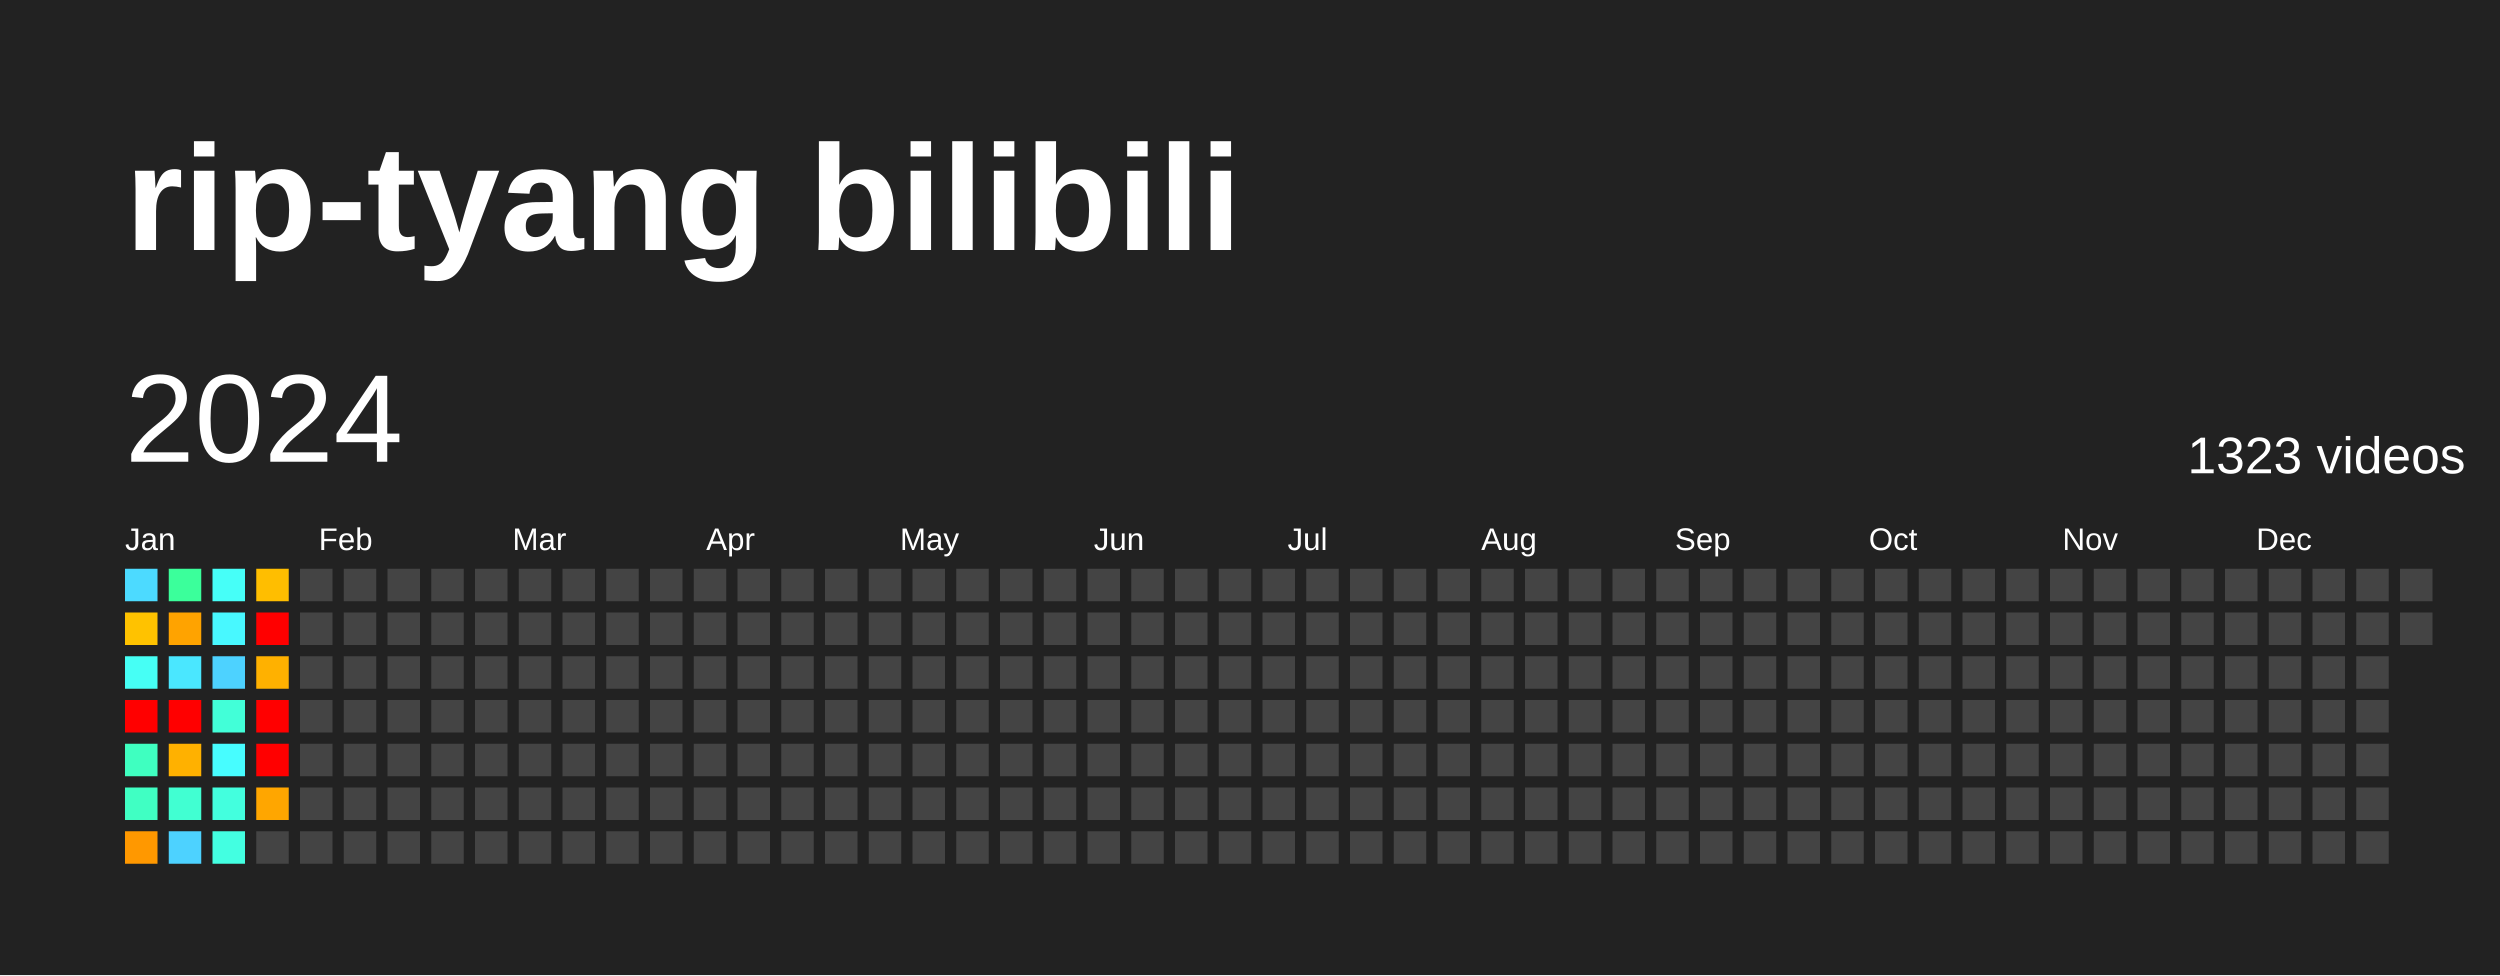
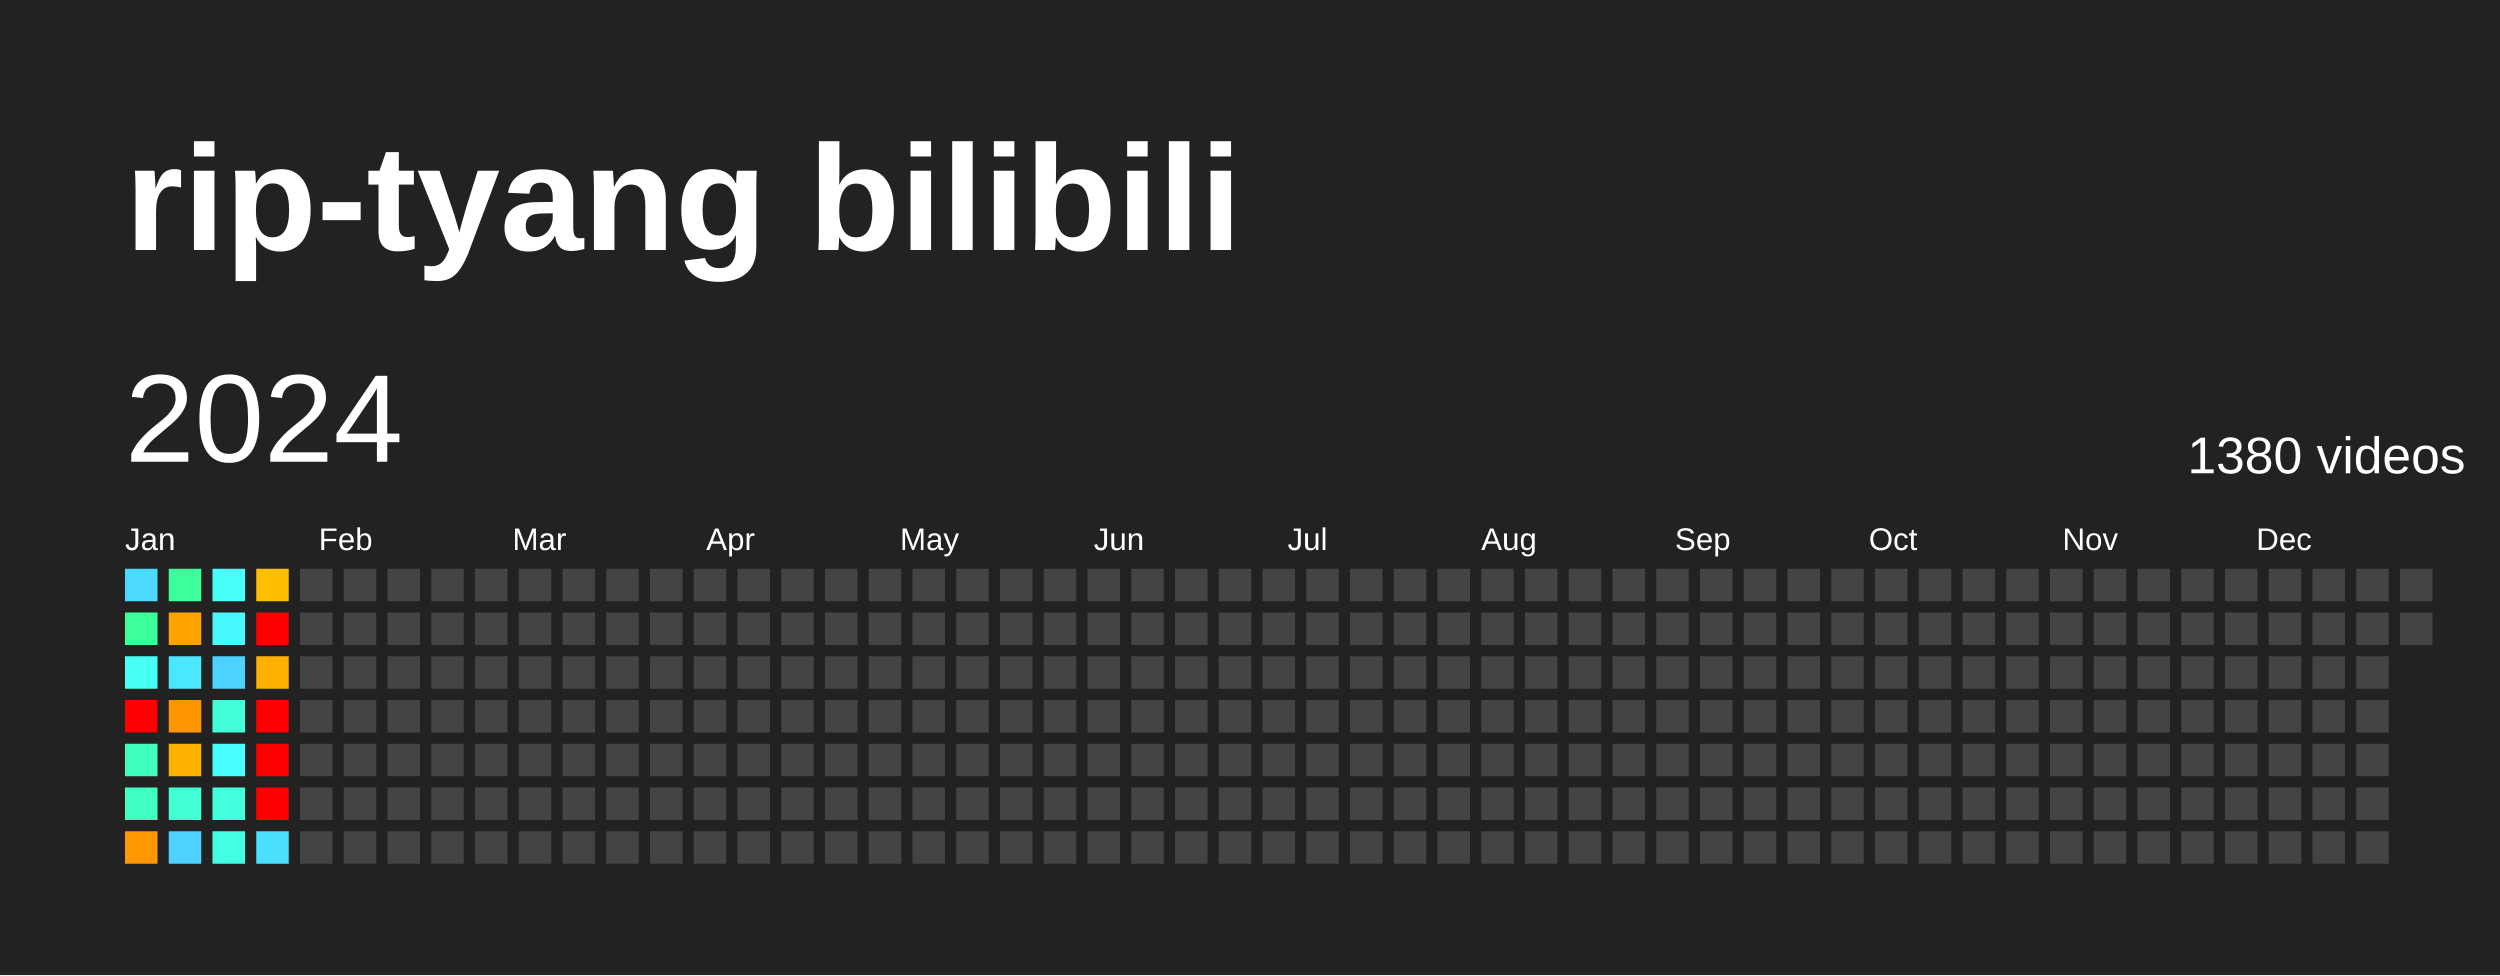
<svg xmlns="http://www.w3.org/2000/svg" baseProfile="full" height="78mm" version="1.1" viewBox="0,0,200,78" width="200mm">
  <defs />
  <rect fill="#222222" height="78" width="200" x="0" y="0" />
  <text fill="#FFFFFF" style="font-size:12px; font-family:Arial; font-weight:bold;" x="10" y="20">rip-tyang bilibili</text>
  <text dominant-baseline="hanging" fill="#FFFFFF" style="font-size:10.0px; font-family:Arial;" x="10" y="30">2024</text>
-   <text dominant-baseline="hanging" fill="#FFFFFF" style="font-size:4.125px; font-family:Arial;" x="175" y="35">1323 videos</text>
+   <text dominant-baseline="hanging" fill="#FFFFFF" style="font-size:4.125px; font-family:Arial;" x="175" y="35">1380 videos</text>
  <text fill="#FFFFFF" style="font-size:2.5px; font-family:Arial" x="10.0" y="44">Jan</text>
  <text fill="#FFFFFF" style="font-size:2.5px; font-family:Arial" x="25.5" y="44">Feb</text>
  <text fill="#FFFFFF" style="font-size:2.5px; font-family:Arial" x="41.0" y="44">Mar</text>
  <text fill="#FFFFFF" style="font-size:2.5px; font-family:Arial" x="56.5" y="44">Apr</text>
  <text fill="#FFFFFF" style="font-size:2.5px; font-family:Arial" x="72.0" y="44">May</text>
  <text fill="#FFFFFF" style="font-size:2.5px; font-family:Arial" x="87.5" y="44">Jun</text>
  <text fill="#FFFFFF" style="font-size:2.5px; font-family:Arial" x="103.0" y="44">Jul</text>
  <text fill="#FFFFFF" style="font-size:2.5px; font-family:Arial" x="118.5" y="44">Aug</text>
  <text fill="#FFFFFF" style="font-size:2.5px; font-family:Arial" x="134.0" y="44">Sep</text>
  <text fill="#FFFFFF" style="font-size:2.5px; font-family:Arial" x="149.5" y="44">Oct</text>
  <text fill="#FFFFFF" style="font-size:2.5px; font-family:Arial" x="165.0" y="44">Nov</text>
  <text fill="#FFFFFF" style="font-size:2.5px; font-family:Arial" x="180.5" y="44">Dec</text>
  <rect fill="#4cdaff" height="2.6" width="2.6" x="10.0" y="45.5" />
-   <rect fill="#ffc200" height="2.6" width="2.6" x="10.0" y="49.0" />
+   <rect fill="#3bff98" height="2.6" width="2.6" x="10.0" y="49.0" />
  <rect fill="#46fff5" height="2.6" width="2.6" x="10.0" y="52.5" />
  <rect fill="red" height="2.6" width="2.6" x="10.0" y="56.0" />
  <rect fill="#3fffc0" height="2.6" width="2.6" x="10.0" y="59.5" />
  <rect fill="#40ffc3" height="2.6" width="2.6" x="10.0" y="63.0" />
  <rect fill="#ff9800" height="2.6" width="2.6" x="10.0" y="66.5" />
  <rect fill="#3bff9b" height="2.6" width="2.6" x="13.5" y="45.5" />
  <rect fill="#ffa300" height="2.6" width="2.6" x="13.5" y="49.0" />
  <rect fill="#4ae7ff" height="2.6" width="2.6" x="13.5" y="52.5" />
-   <rect fill="red" height="2.6" width="2.6" x="13.5" y="56.0" />
+   <rect fill="#ff9600" height="2.6" width="2.6" x="13.5" y="56.0" />
  <rect fill="#ffb100" height="2.6" width="2.6" x="13.5" y="59.5" />
  <rect fill="#41ffd2" height="2.6" width="2.6" x="13.5" y="63.0" />
  <rect fill="#4dd2ff" height="2.6" width="2.6" x="13.5" y="66.5" />
  <rect fill="#46fff8" height="2.6" width="2.6" x="17.0" y="45.5" />
  <rect fill="#48f8ff" height="2.6" width="2.6" x="17.0" y="49.0" />
  <rect fill="#4dd2ff" height="2.6" width="2.6" x="17.0" y="52.5" />
  <rect fill="#42ffd8" height="2.6" width="2.6" x="17.0" y="56.0" />
  <rect fill="#47fdff" height="2.6" width="2.6" x="17.0" y="59.5" />
  <rect fill="#43ffde" height="2.6" width="2.6" x="17.0" y="63.0" />
  <rect fill="#43ffe1" height="2.6" width="2.6" x="17.0" y="66.5" />
  <rect fill="#ffbe00" height="2.6" width="2.6" x="20.5" y="45.5" />
  <rect fill="red" height="2.6" width="2.6" x="20.5" y="49.0" />
  <rect fill="#ffb100" height="2.6" width="2.6" x="20.5" y="52.5" />
  <rect fill="red" height="2.6" width="2.6" x="20.5" y="56.0" />
  <rect fill="red" height="2.6" width="2.6" x="20.5" y="59.5" />
-   <rect fill="#ffa600" height="2.6" width="2.6" x="20.5" y="63.0" />
-   <rect fill="#444444" height="2.6" width="2.6" x="20.5" y="66.5" />
+   <rect fill="red" height="2.6" width="2.6" x="20.5" y="63.0" />
+   <rect fill="#4bdfff" height="2.6" width="2.6" x="20.5" y="66.5" />
  <rect fill="#444444" height="2.6" width="2.6" x="24.0" y="45.5" />
  <rect fill="#444444" height="2.6" width="2.6" x="24.0" y="49.0" />
  <rect fill="#444444" height="2.6" width="2.6" x="24.0" y="52.5" />
  <rect fill="#444444" height="2.6" width="2.6" x="24.0" y="56.0" />
  <rect fill="#444444" height="2.6" width="2.6" x="24.0" y="59.5" />
  <rect fill="#444444" height="2.6" width="2.6" x="24.0" y="63.0" />
  <rect fill="#444444" height="2.6" width="2.6" x="24.0" y="66.5" />
  <rect fill="#444444" height="2.6" width="2.6" x="27.5" y="45.5" />
  <rect fill="#444444" height="2.6" width="2.6" x="27.5" y="49.0" />
  <rect fill="#444444" height="2.6" width="2.6" x="27.5" y="52.5" />
  <rect fill="#444444" height="2.6" width="2.6" x="27.5" y="56.0" />
  <rect fill="#444444" height="2.6" width="2.6" x="27.5" y="59.5" />
  <rect fill="#444444" height="2.6" width="2.6" x="27.5" y="63.0" />
  <rect fill="#444444" height="2.6" width="2.6" x="27.5" y="66.5" />
  <rect fill="#444444" height="2.6" width="2.6" x="31.0" y="45.5" />
  <rect fill="#444444" height="2.6" width="2.6" x="31.0" y="49.0" />
  <rect fill="#444444" height="2.6" width="2.6" x="31.0" y="52.5" />
  <rect fill="#444444" height="2.6" width="2.6" x="31.0" y="56.0" />
  <rect fill="#444444" height="2.6" width="2.6" x="31.0" y="59.5" />
  <rect fill="#444444" height="2.6" width="2.6" x="31.0" y="63.0" />
  <rect fill="#444444" height="2.6" width="2.6" x="31.0" y="66.5" />
  <rect fill="#444444" height="2.6" width="2.6" x="34.5" y="45.5" />
  <rect fill="#444444" height="2.6" width="2.6" x="34.5" y="49.0" />
  <rect fill="#444444" height="2.6" width="2.6" x="34.5" y="52.5" />
  <rect fill="#444444" height="2.6" width="2.6" x="34.5" y="56.0" />
  <rect fill="#444444" height="2.6" width="2.6" x="34.5" y="59.5" />
  <rect fill="#444444" height="2.6" width="2.6" x="34.5" y="63.0" />
  <rect fill="#444444" height="2.6" width="2.6" x="34.5" y="66.5" />
  <rect fill="#444444" height="2.6" width="2.6" x="38.0" y="45.5" />
  <rect fill="#444444" height="2.6" width="2.6" x="38.0" y="49.0" />
  <rect fill="#444444" height="2.6" width="2.6" x="38.0" y="52.5" />
  <rect fill="#444444" height="2.6" width="2.6" x="38.0" y="56.0" />
  <rect fill="#444444" height="2.6" width="2.6" x="38.0" y="59.5" />
  <rect fill="#444444" height="2.6" width="2.6" x="38.0" y="63.0" />
  <rect fill="#444444" height="2.6" width="2.6" x="38.0" y="66.5" />
  <rect fill="#444444" height="2.6" width="2.6" x="41.5" y="45.5" />
  <rect fill="#444444" height="2.6" width="2.6" x="41.5" y="49.0" />
  <rect fill="#444444" height="2.6" width="2.6" x="41.5" y="52.5" />
  <rect fill="#444444" height="2.6" width="2.6" x="41.5" y="56.0" />
  <rect fill="#444444" height="2.6" width="2.6" x="41.5" y="59.5" />
  <rect fill="#444444" height="2.6" width="2.6" x="41.5" y="63.0" />
  <rect fill="#444444" height="2.6" width="2.6" x="41.5" y="66.5" />
  <rect fill="#444444" height="2.6" width="2.6" x="45.0" y="45.5" />
  <rect fill="#444444" height="2.6" width="2.6" x="45.0" y="49.0" />
  <rect fill="#444444" height="2.6" width="2.6" x="45.0" y="52.5" />
  <rect fill="#444444" height="2.6" width="2.6" x="45.0" y="56.0" />
  <rect fill="#444444" height="2.6" width="2.6" x="45.0" y="59.5" />
  <rect fill="#444444" height="2.6" width="2.6" x="45.0" y="63.0" />
  <rect fill="#444444" height="2.6" width="2.6" x="45.0" y="66.5" />
  <rect fill="#444444" height="2.6" width="2.6" x="48.5" y="45.5" />
  <rect fill="#444444" height="2.6" width="2.6" x="48.5" y="49.0" />
  <rect fill="#444444" height="2.6" width="2.6" x="48.5" y="52.5" />
  <rect fill="#444444" height="2.6" width="2.6" x="48.5" y="56.0" />
  <rect fill="#444444" height="2.6" width="2.6" x="48.5" y="59.5" />
  <rect fill="#444444" height="2.6" width="2.6" x="48.5" y="63.0" />
  <rect fill="#444444" height="2.6" width="2.6" x="48.5" y="66.5" />
  <rect fill="#444444" height="2.6" width="2.6" x="52.0" y="45.5" />
  <rect fill="#444444" height="2.6" width="2.6" x="52.0" y="49.0" />
  <rect fill="#444444" height="2.6" width="2.6" x="52.0" y="52.5" />
  <rect fill="#444444" height="2.6" width="2.6" x="52.0" y="56.0" />
  <rect fill="#444444" height="2.6" width="2.6" x="52.0" y="59.5" />
  <rect fill="#444444" height="2.6" width="2.6" x="52.0" y="63.0" />
  <rect fill="#444444" height="2.6" width="2.6" x="52.0" y="66.5" />
  <rect fill="#444444" height="2.6" width="2.6" x="55.5" y="45.5" />
  <rect fill="#444444" height="2.6" width="2.6" x="55.5" y="49.0" />
  <rect fill="#444444" height="2.6" width="2.6" x="55.5" y="52.5" />
  <rect fill="#444444" height="2.6" width="2.6" x="55.5" y="56.0" />
  <rect fill="#444444" height="2.6" width="2.6" x="55.5" y="59.5" />
  <rect fill="#444444" height="2.6" width="2.6" x="55.5" y="63.0" />
  <rect fill="#444444" height="2.6" width="2.6" x="55.5" y="66.5" />
  <rect fill="#444444" height="2.6" width="2.6" x="59.0" y="45.5" />
  <rect fill="#444444" height="2.6" width="2.6" x="59.0" y="49.0" />
  <rect fill="#444444" height="2.6" width="2.6" x="59.0" y="52.5" />
  <rect fill="#444444" height="2.6" width="2.6" x="59.0" y="56.0" />
  <rect fill="#444444" height="2.6" width="2.6" x="59.0" y="59.5" />
  <rect fill="#444444" height="2.6" width="2.6" x="59.0" y="63.0" />
  <rect fill="#444444" height="2.6" width="2.6" x="59.0" y="66.5" />
  <rect fill="#444444" height="2.6" width="2.6" x="62.5" y="45.5" />
  <rect fill="#444444" height="2.6" width="2.6" x="62.5" y="49.0" />
  <rect fill="#444444" height="2.6" width="2.6" x="62.5" y="52.5" />
  <rect fill="#444444" height="2.6" width="2.6" x="62.5" y="56.0" />
  <rect fill="#444444" height="2.6" width="2.6" x="62.5" y="59.5" />
  <rect fill="#444444" height="2.6" width="2.6" x="62.5" y="63.0" />
  <rect fill="#444444" height="2.6" width="2.6" x="62.5" y="66.5" />
  <rect fill="#444444" height="2.6" width="2.6" x="66.0" y="45.5" />
  <rect fill="#444444" height="2.6" width="2.6" x="66.0" y="49.0" />
  <rect fill="#444444" height="2.6" width="2.6" x="66.0" y="52.5" />
  <rect fill="#444444" height="2.6" width="2.6" x="66.0" y="56.0" />
  <rect fill="#444444" height="2.6" width="2.6" x="66.0" y="59.5" />
  <rect fill="#444444" height="2.6" width="2.6" x="66.0" y="63.0" />
  <rect fill="#444444" height="2.6" width="2.6" x="66.0" y="66.5" />
  <rect fill="#444444" height="2.6" width="2.6" x="69.5" y="45.5" />
  <rect fill="#444444" height="2.6" width="2.6" x="69.5" y="49.0" />
  <rect fill="#444444" height="2.6" width="2.6" x="69.5" y="52.5" />
  <rect fill="#444444" height="2.6" width="2.6" x="69.5" y="56.0" />
  <rect fill="#444444" height="2.6" width="2.6" x="69.5" y="59.5" />
  <rect fill="#444444" height="2.6" width="2.6" x="69.5" y="63.0" />
  <rect fill="#444444" height="2.6" width="2.6" x="69.5" y="66.5" />
  <rect fill="#444444" height="2.6" width="2.6" x="73.0" y="45.5" />
  <rect fill="#444444" height="2.6" width="2.6" x="73.0" y="49.0" />
  <rect fill="#444444" height="2.6" width="2.6" x="73.0" y="52.5" />
  <rect fill="#444444" height="2.6" width="2.6" x="73.0" y="56.0" />
  <rect fill="#444444" height="2.6" width="2.6" x="73.0" y="59.5" />
  <rect fill="#444444" height="2.6" width="2.6" x="73.0" y="63.0" />
  <rect fill="#444444" height="2.6" width="2.6" x="73.0" y="66.5" />
  <rect fill="#444444" height="2.6" width="2.6" x="76.5" y="45.5" />
  <rect fill="#444444" height="2.6" width="2.6" x="76.5" y="49.0" />
  <rect fill="#444444" height="2.6" width="2.6" x="76.5" y="52.5" />
  <rect fill="#444444" height="2.6" width="2.6" x="76.5" y="56.0" />
  <rect fill="#444444" height="2.6" width="2.6" x="76.5" y="59.5" />
  <rect fill="#444444" height="2.6" width="2.6" x="76.5" y="63.0" />
  <rect fill="#444444" height="2.6" width="2.6" x="76.5" y="66.5" />
  <rect fill="#444444" height="2.6" width="2.6" x="80.0" y="45.5" />
  <rect fill="#444444" height="2.6" width="2.6" x="80.0" y="49.0" />
  <rect fill="#444444" height="2.6" width="2.6" x="80.0" y="52.5" />
  <rect fill="#444444" height="2.6" width="2.6" x="80.0" y="56.0" />
  <rect fill="#444444" height="2.6" width="2.6" x="80.0" y="59.5" />
  <rect fill="#444444" height="2.6" width="2.6" x="80.0" y="63.0" />
  <rect fill="#444444" height="2.6" width="2.6" x="80.0" y="66.5" />
  <rect fill="#444444" height="2.6" width="2.6" x="83.5" y="45.5" />
  <rect fill="#444444" height="2.6" width="2.6" x="83.5" y="49.0" />
  <rect fill="#444444" height="2.6" width="2.6" x="83.5" y="52.5" />
  <rect fill="#444444" height="2.6" width="2.6" x="83.5" y="56.0" />
  <rect fill="#444444" height="2.6" width="2.6" x="83.5" y="59.5" />
  <rect fill="#444444" height="2.6" width="2.6" x="83.5" y="63.0" />
  <rect fill="#444444" height="2.6" width="2.6" x="83.5" y="66.5" />
  <rect fill="#444444" height="2.6" width="2.6" x="87.0" y="45.5" />
  <rect fill="#444444" height="2.6" width="2.6" x="87.0" y="49.0" />
  <rect fill="#444444" height="2.6" width="2.6" x="87.0" y="52.5" />
  <rect fill="#444444" height="2.6" width="2.6" x="87.0" y="56.0" />
  <rect fill="#444444" height="2.6" width="2.6" x="87.0" y="59.5" />
  <rect fill="#444444" height="2.6" width="2.6" x="87.0" y="63.0" />
  <rect fill="#444444" height="2.6" width="2.6" x="87.0" y="66.5" />
  <rect fill="#444444" height="2.6" width="2.6" x="90.5" y="45.5" />
  <rect fill="#444444" height="2.6" width="2.6" x="90.5" y="49.0" />
  <rect fill="#444444" height="2.6" width="2.6" x="90.5" y="52.5" />
  <rect fill="#444444" height="2.6" width="2.6" x="90.5" y="56.0" />
  <rect fill="#444444" height="2.6" width="2.6" x="90.5" y="59.5" />
  <rect fill="#444444" height="2.6" width="2.6" x="90.5" y="63.0" />
  <rect fill="#444444" height="2.6" width="2.6" x="90.5" y="66.5" />
  <rect fill="#444444" height="2.6" width="2.6" x="94.0" y="45.5" />
  <rect fill="#444444" height="2.6" width="2.6" x="94.0" y="49.0" />
  <rect fill="#444444" height="2.6" width="2.6" x="94.0" y="52.5" />
  <rect fill="#444444" height="2.6" width="2.6" x="94.0" y="56.0" />
  <rect fill="#444444" height="2.6" width="2.6" x="94.0" y="59.5" />
  <rect fill="#444444" height="2.6" width="2.6" x="94.0" y="63.0" />
  <rect fill="#444444" height="2.6" width="2.6" x="94.0" y="66.5" />
  <rect fill="#444444" height="2.6" width="2.6" x="97.5" y="45.5" />
  <rect fill="#444444" height="2.6" width="2.6" x="97.5" y="49.0" />
  <rect fill="#444444" height="2.6" width="2.6" x="97.5" y="52.5" />
  <rect fill="#444444" height="2.6" width="2.6" x="97.5" y="56.0" />
  <rect fill="#444444" height="2.6" width="2.6" x="97.5" y="59.5" />
  <rect fill="#444444" height="2.6" width="2.6" x="97.5" y="63.0" />
  <rect fill="#444444" height="2.6" width="2.6" x="97.5" y="66.5" />
  <rect fill="#444444" height="2.6" width="2.6" x="101.0" y="45.5" />
  <rect fill="#444444" height="2.6" width="2.6" x="101.0" y="49.0" />
  <rect fill="#444444" height="2.6" width="2.6" x="101.0" y="52.5" />
  <rect fill="#444444" height="2.6" width="2.6" x="101.0" y="56.0" />
  <rect fill="#444444" height="2.6" width="2.6" x="101.0" y="59.5" />
  <rect fill="#444444" height="2.6" width="2.6" x="101.0" y="63.0" />
  <rect fill="#444444" height="2.6" width="2.6" x="101.0" y="66.5" />
  <rect fill="#444444" height="2.6" width="2.6" x="104.5" y="45.5" />
  <rect fill="#444444" height="2.6" width="2.6" x="104.5" y="49.0" />
  <rect fill="#444444" height="2.6" width="2.6" x="104.5" y="52.5" />
  <rect fill="#444444" height="2.6" width="2.6" x="104.5" y="56.0" />
  <rect fill="#444444" height="2.6" width="2.6" x="104.5" y="59.5" />
  <rect fill="#444444" height="2.6" width="2.6" x="104.5" y="63.0" />
  <rect fill="#444444" height="2.6" width="2.6" x="104.5" y="66.5" />
  <rect fill="#444444" height="2.6" width="2.6" x="108.0" y="45.5" />
  <rect fill="#444444" height="2.6" width="2.6" x="108.0" y="49.0" />
  <rect fill="#444444" height="2.6" width="2.6" x="108.0" y="52.5" />
  <rect fill="#444444" height="2.6" width="2.6" x="108.0" y="56.0" />
  <rect fill="#444444" height="2.6" width="2.6" x="108.0" y="59.5" />
  <rect fill="#444444" height="2.6" width="2.6" x="108.0" y="63.0" />
  <rect fill="#444444" height="2.6" width="2.6" x="108.0" y="66.5" />
  <rect fill="#444444" height="2.6" width="2.6" x="111.5" y="45.5" />
  <rect fill="#444444" height="2.6" width="2.6" x="111.5" y="49.0" />
  <rect fill="#444444" height="2.6" width="2.6" x="111.5" y="52.5" />
  <rect fill="#444444" height="2.6" width="2.6" x="111.5" y="56.0" />
  <rect fill="#444444" height="2.6" width="2.6" x="111.5" y="59.5" />
  <rect fill="#444444" height="2.6" width="2.6" x="111.5" y="63.0" />
  <rect fill="#444444" height="2.6" width="2.6" x="111.5" y="66.5" />
  <rect fill="#444444" height="2.6" width="2.6" x="115.0" y="45.5" />
  <rect fill="#444444" height="2.6" width="2.6" x="115.0" y="49.0" />
  <rect fill="#444444" height="2.6" width="2.6" x="115.0" y="52.5" />
  <rect fill="#444444" height="2.6" width="2.6" x="115.0" y="56.0" />
  <rect fill="#444444" height="2.6" width="2.6" x="115.0" y="59.5" />
  <rect fill="#444444" height="2.6" width="2.6" x="115.0" y="63.0" />
  <rect fill="#444444" height="2.6" width="2.6" x="115.0" y="66.5" />
  <rect fill="#444444" height="2.6" width="2.6" x="118.5" y="45.5" />
  <rect fill="#444444" height="2.6" width="2.6" x="118.5" y="49.0" />
  <rect fill="#444444" height="2.6" width="2.6" x="118.5" y="52.5" />
  <rect fill="#444444" height="2.6" width="2.6" x="118.5" y="56.0" />
  <rect fill="#444444" height="2.6" width="2.6" x="118.5" y="59.5" />
  <rect fill="#444444" height="2.6" width="2.6" x="118.5" y="63.0" />
  <rect fill="#444444" height="2.6" width="2.6" x="118.5" y="66.5" />
  <rect fill="#444444" height="2.6" width="2.6" x="122.0" y="45.5" />
  <rect fill="#444444" height="2.6" width="2.6" x="122.0" y="49.0" />
  <rect fill="#444444" height="2.6" width="2.6" x="122.0" y="52.5" />
  <rect fill="#444444" height="2.6" width="2.6" x="122.0" y="56.0" />
  <rect fill="#444444" height="2.6" width="2.6" x="122.0" y="59.5" />
  <rect fill="#444444" height="2.6" width="2.6" x="122.0" y="63.0" />
  <rect fill="#444444" height="2.6" width="2.6" x="122.0" y="66.5" />
  <rect fill="#444444" height="2.6" width="2.6" x="125.5" y="45.5" />
  <rect fill="#444444" height="2.6" width="2.6" x="125.5" y="49.0" />
  <rect fill="#444444" height="2.6" width="2.6" x="125.5" y="52.5" />
  <rect fill="#444444" height="2.6" width="2.6" x="125.5" y="56.0" />
  <rect fill="#444444" height="2.6" width="2.6" x="125.5" y="59.5" />
  <rect fill="#444444" height="2.6" width="2.6" x="125.5" y="63.0" />
  <rect fill="#444444" height="2.6" width="2.6" x="125.5" y="66.5" />
  <rect fill="#444444" height="2.6" width="2.6" x="129.0" y="45.5" />
  <rect fill="#444444" height="2.6" width="2.6" x="129.0" y="49.0" />
  <rect fill="#444444" height="2.6" width="2.6" x="129.0" y="52.5" />
  <rect fill="#444444" height="2.6" width="2.6" x="129.0" y="56.0" />
  <rect fill="#444444" height="2.6" width="2.6" x="129.0" y="59.5" />
  <rect fill="#444444" height="2.6" width="2.6" x="129.0" y="63.0" />
  <rect fill="#444444" height="2.6" width="2.6" x="129.0" y="66.5" />
  <rect fill="#444444" height="2.6" width="2.6" x="132.5" y="45.5" />
  <rect fill="#444444" height="2.6" width="2.6" x="132.5" y="49.0" />
  <rect fill="#444444" height="2.6" width="2.6" x="132.5" y="52.5" />
  <rect fill="#444444" height="2.6" width="2.6" x="132.5" y="56.0" />
  <rect fill="#444444" height="2.6" width="2.6" x="132.5" y="59.5" />
  <rect fill="#444444" height="2.6" width="2.6" x="132.5" y="63.0" />
  <rect fill="#444444" height="2.6" width="2.6" x="132.5" y="66.5" />
  <rect fill="#444444" height="2.6" width="2.6" x="136.0" y="45.5" />
  <rect fill="#444444" height="2.6" width="2.6" x="136.0" y="49.0" />
  <rect fill="#444444" height="2.6" width="2.6" x="136.0" y="52.5" />
  <rect fill="#444444" height="2.6" width="2.6" x="136.0" y="56.0" />
  <rect fill="#444444" height="2.6" width="2.6" x="136.0" y="59.5" />
  <rect fill="#444444" height="2.6" width="2.6" x="136.0" y="63.0" />
  <rect fill="#444444" height="2.6" width="2.6" x="136.0" y="66.5" />
  <rect fill="#444444" height="2.6" width="2.6" x="139.5" y="45.5" />
  <rect fill="#444444" height="2.6" width="2.6" x="139.5" y="49.0" />
  <rect fill="#444444" height="2.6" width="2.6" x="139.5" y="52.5" />
  <rect fill="#444444" height="2.6" width="2.6" x="139.5" y="56.0" />
  <rect fill="#444444" height="2.6" width="2.6" x="139.5" y="59.5" />
  <rect fill="#444444" height="2.6" width="2.6" x="139.5" y="63.0" />
  <rect fill="#444444" height="2.6" width="2.6" x="139.5" y="66.5" />
  <rect fill="#444444" height="2.6" width="2.6" x="143.0" y="45.5" />
  <rect fill="#444444" height="2.6" width="2.6" x="143.0" y="49.0" />
  <rect fill="#444444" height="2.6" width="2.6" x="143.0" y="52.5" />
  <rect fill="#444444" height="2.6" width="2.6" x="143.0" y="56.0" />
  <rect fill="#444444" height="2.6" width="2.6" x="143.0" y="59.5" />
  <rect fill="#444444" height="2.6" width="2.6" x="143.0" y="63.0" />
  <rect fill="#444444" height="2.6" width="2.6" x="143.0" y="66.5" />
  <rect fill="#444444" height="2.6" width="2.6" x="146.5" y="45.5" />
  <rect fill="#444444" height="2.6" width="2.6" x="146.5" y="49.0" />
  <rect fill="#444444" height="2.6" width="2.6" x="146.5" y="52.5" />
  <rect fill="#444444" height="2.6" width="2.6" x="146.5" y="56.0" />
  <rect fill="#444444" height="2.6" width="2.6" x="146.5" y="59.5" />
  <rect fill="#444444" height="2.6" width="2.6" x="146.5" y="63.0" />
  <rect fill="#444444" height="2.6" width="2.6" x="146.5" y="66.5" />
  <rect fill="#444444" height="2.6" width="2.6" x="150.0" y="45.5" />
  <rect fill="#444444" height="2.6" width="2.6" x="150.0" y="49.0" />
  <rect fill="#444444" height="2.6" width="2.6" x="150.0" y="52.5" />
  <rect fill="#444444" height="2.6" width="2.6" x="150.0" y="56.0" />
  <rect fill="#444444" height="2.6" width="2.6" x="150.0" y="59.5" />
  <rect fill="#444444" height="2.6" width="2.6" x="150.0" y="63.0" />
  <rect fill="#444444" height="2.6" width="2.6" x="150.0" y="66.5" />
  <rect fill="#444444" height="2.6" width="2.6" x="153.5" y="45.5" />
  <rect fill="#444444" height="2.6" width="2.6" x="153.5" y="49.0" />
  <rect fill="#444444" height="2.6" width="2.6" x="153.5" y="52.5" />
  <rect fill="#444444" height="2.6" width="2.6" x="153.5" y="56.0" />
  <rect fill="#444444" height="2.6" width="2.6" x="153.5" y="59.5" />
  <rect fill="#444444" height="2.6" width="2.6" x="153.5" y="63.0" />
  <rect fill="#444444" height="2.6" width="2.6" x="153.5" y="66.5" />
  <rect fill="#444444" height="2.6" width="2.6" x="157.0" y="45.5" />
  <rect fill="#444444" height="2.6" width="2.6" x="157.0" y="49.0" />
  <rect fill="#444444" height="2.6" width="2.6" x="157.0" y="52.5" />
  <rect fill="#444444" height="2.6" width="2.6" x="157.0" y="56.0" />
  <rect fill="#444444" height="2.6" width="2.6" x="157.0" y="59.5" />
  <rect fill="#444444" height="2.6" width="2.6" x="157.0" y="63.0" />
  <rect fill="#444444" height="2.6" width="2.6" x="157.0" y="66.5" />
  <rect fill="#444444" height="2.6" width="2.6" x="160.5" y="45.5" />
  <rect fill="#444444" height="2.6" width="2.6" x="160.5" y="49.0" />
  <rect fill="#444444" height="2.6" width="2.6" x="160.5" y="52.5" />
  <rect fill="#444444" height="2.6" width="2.6" x="160.5" y="56.0" />
  <rect fill="#444444" height="2.6" width="2.6" x="160.5" y="59.5" />
  <rect fill="#444444" height="2.6" width="2.6" x="160.5" y="63.0" />
  <rect fill="#444444" height="2.6" width="2.6" x="160.5" y="66.5" />
  <rect fill="#444444" height="2.6" width="2.6" x="164.0" y="45.5" />
  <rect fill="#444444" height="2.6" width="2.6" x="164.0" y="49.0" />
  <rect fill="#444444" height="2.6" width="2.6" x="164.0" y="52.5" />
  <rect fill="#444444" height="2.6" width="2.6" x="164.0" y="56.0" />
  <rect fill="#444444" height="2.6" width="2.6" x="164.0" y="59.5" />
  <rect fill="#444444" height="2.6" width="2.6" x="164.0" y="63.0" />
  <rect fill="#444444" height="2.6" width="2.6" x="164.0" y="66.5" />
  <rect fill="#444444" height="2.6" width="2.6" x="167.5" y="45.5" />
  <rect fill="#444444" height="2.6" width="2.6" x="167.5" y="49.0" />
  <rect fill="#444444" height="2.6" width="2.6" x="167.5" y="52.5" />
  <rect fill="#444444" height="2.6" width="2.6" x="167.5" y="56.0" />
  <rect fill="#444444" height="2.6" width="2.6" x="167.5" y="59.5" />
  <rect fill="#444444" height="2.6" width="2.6" x="167.5" y="63.0" />
  <rect fill="#444444" height="2.6" width="2.6" x="167.5" y="66.5" />
  <rect fill="#444444" height="2.6" width="2.6" x="171.0" y="45.5" />
  <rect fill="#444444" height="2.6" width="2.6" x="171.0" y="49.0" />
  <rect fill="#444444" height="2.6" width="2.6" x="171.0" y="52.5" />
  <rect fill="#444444" height="2.6" width="2.6" x="171.0" y="56.0" />
  <rect fill="#444444" height="2.6" width="2.6" x="171.0" y="59.5" />
  <rect fill="#444444" height="2.6" width="2.6" x="171.0" y="63.0" />
  <rect fill="#444444" height="2.6" width="2.6" x="171.0" y="66.5" />
  <rect fill="#444444" height="2.6" width="2.6" x="174.5" y="45.5" />
  <rect fill="#444444" height="2.6" width="2.6" x="174.5" y="49.0" />
  <rect fill="#444444" height="2.6" width="2.6" x="174.5" y="52.5" />
  <rect fill="#444444" height="2.6" width="2.6" x="174.5" y="56.0" />
  <rect fill="#444444" height="2.6" width="2.6" x="174.5" y="59.5" />
  <rect fill="#444444" height="2.6" width="2.6" x="174.5" y="63.0" />
  <rect fill="#444444" height="2.6" width="2.6" x="174.5" y="66.5" />
  <rect fill="#444444" height="2.6" width="2.6" x="178.0" y="45.5" />
  <rect fill="#444444" height="2.6" width="2.6" x="178.0" y="49.0" />
  <rect fill="#444444" height="2.6" width="2.6" x="178.0" y="52.5" />
  <rect fill="#444444" height="2.6" width="2.6" x="178.0" y="56.0" />
  <rect fill="#444444" height="2.6" width="2.6" x="178.0" y="59.5" />
  <rect fill="#444444" height="2.6" width="2.6" x="178.0" y="63.0" />
  <rect fill="#444444" height="2.6" width="2.6" x="178.0" y="66.5" />
  <rect fill="#444444" height="2.6" width="2.6" x="181.5" y="45.5" />
  <rect fill="#444444" height="2.6" width="2.6" x="181.5" y="49.0" />
  <rect fill="#444444" height="2.6" width="2.6" x="181.5" y="52.5" />
  <rect fill="#444444" height="2.6" width="2.6" x="181.5" y="56.0" />
  <rect fill="#444444" height="2.6" width="2.6" x="181.5" y="59.5" />
  <rect fill="#444444" height="2.6" width="2.6" x="181.5" y="63.0" />
  <rect fill="#444444" height="2.6" width="2.6" x="181.5" y="66.5" />
  <rect fill="#444444" height="2.6" width="2.6" x="185.0" y="45.5" />
  <rect fill="#444444" height="2.6" width="2.6" x="185.0" y="49.0" />
  <rect fill="#444444" height="2.6" width="2.6" x="185.0" y="52.5" />
  <rect fill="#444444" height="2.6" width="2.6" x="185.0" y="56.0" />
  <rect fill="#444444" height="2.6" width="2.6" x="185.0" y="59.5" />
  <rect fill="#444444" height="2.6" width="2.6" x="185.0" y="63.0" />
  <rect fill="#444444" height="2.6" width="2.6" x="185.0" y="66.5" />
  <rect fill="#444444" height="2.6" width="2.6" x="188.5" y="45.5" />
  <rect fill="#444444" height="2.6" width="2.6" x="188.5" y="49.0" />
  <rect fill="#444444" height="2.6" width="2.6" x="188.5" y="52.5" />
  <rect fill="#444444" height="2.6" width="2.6" x="188.5" y="56.0" />
  <rect fill="#444444" height="2.6" width="2.6" x="188.5" y="59.5" />
  <rect fill="#444444" height="2.6" width="2.6" x="188.5" y="63.0" />
  <rect fill="#444444" height="2.6" width="2.6" x="188.5" y="66.5" />
  <rect fill="#444444" height="2.6" width="2.6" x="192.0" y="45.5" />
  <rect fill="#444444" height="2.6" width="2.6" x="192.0" y="49.0" />
</svg>
